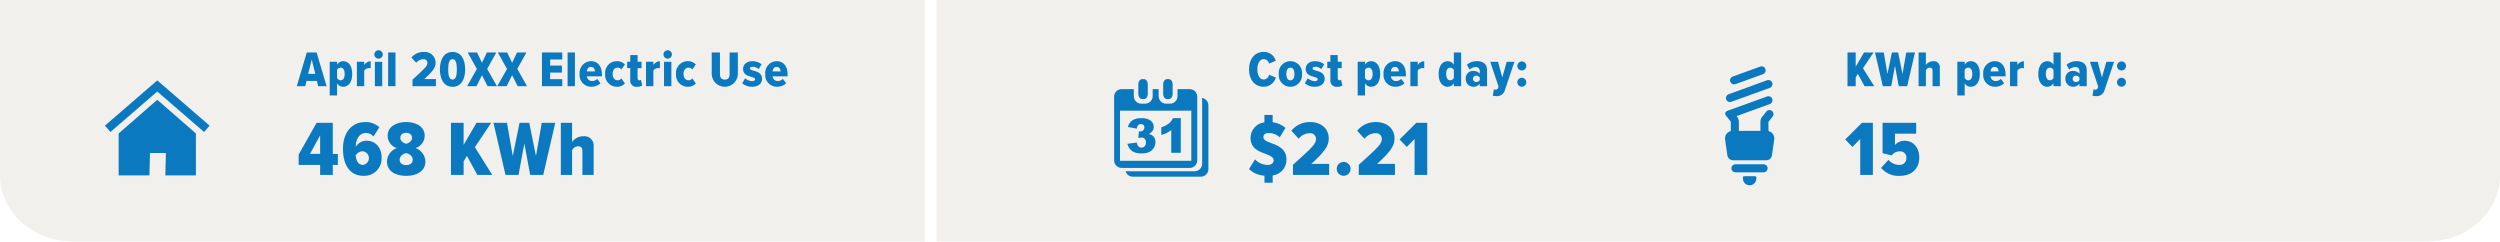
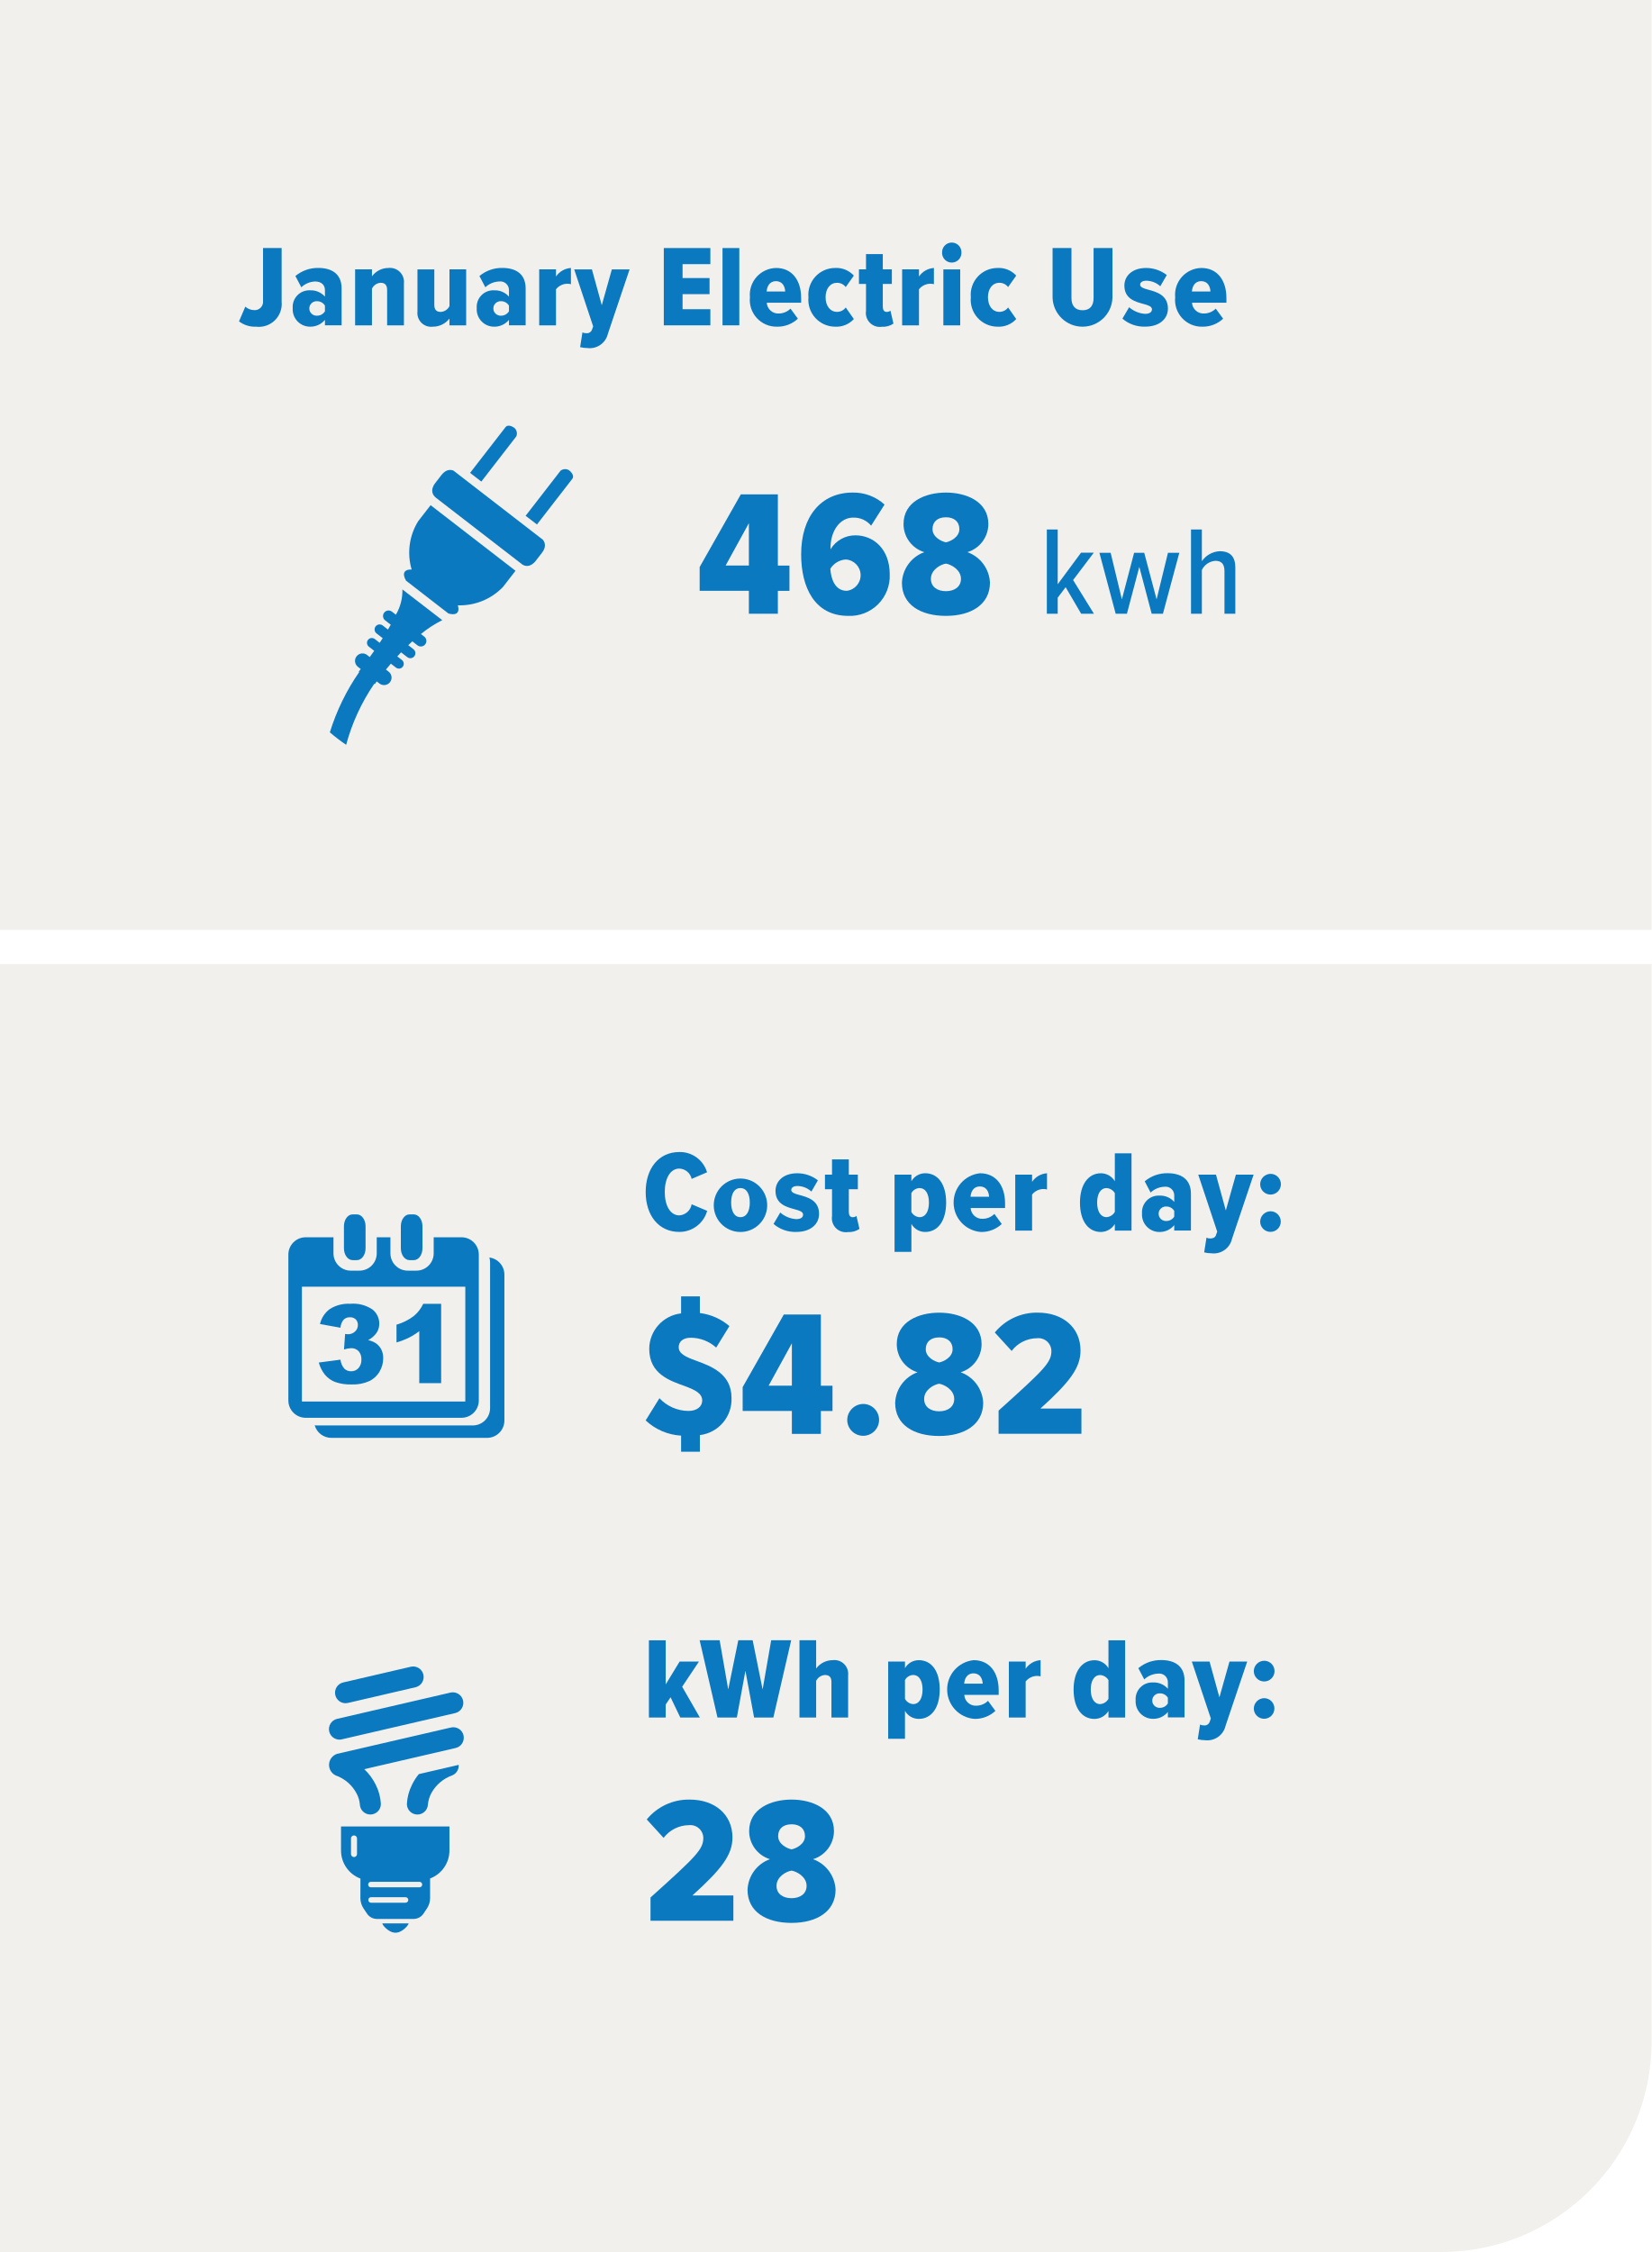
- <svg xmlns="http://www.w3.org/2000/svg" width="543.83" height="52.539" viewBox="0 0 543.83 52.539">
+ <svg xmlns="http://www.w3.org/2000/svg" width="156.869" height="213.887" viewBox="0 0 156.869 213.887">
  <g>
-     <path d="M201.169,0H0V38.169c0,7.936,7.156,14.37,15.984,14.37H201.169Z" fill="#f2f0ec" />
-     <path d="M203.734,52.539H527.847c8.827,0,15.983-6.434,15.983-14.37V0h-340.1Z" fill="#f2f0ec" />
+     <rect width="156.869" height="88.318" fill="#f2f0ec" />
+     <path d="M0,91.562H156.869a0,0,0,0,1,0,0V193.887a20,20,0,0,1-20,20H0a0,0,0,0,1,0,0V91.562A0,0,0,0,1,0,91.562Z" fill="#f2f0ec" />
    <g>
-       <path d="M68.933,17.605H66.678L66.4,18.749H64.565l2.168-7.338h2.145l2.167,7.338H69.208Zm-1.9-1.53h1.562l-.781-3.1Z" fill="#0b79bf" />
-       <path d="M71.727,20.773V13.436h1.595v.627a1.509,1.509,0,0,1,1.309-.759c1.2,0,1.991,1.011,1.991,2.783,0,1.749-.791,2.794-1.991,2.794a1.5,1.5,0,0,1-1.309-.759v2.651Zm2.365-6.061a.915.915,0,0,0-.77.483v1.783a.953.953,0,0,0,.77.495c.583,0,.9-.561.9-1.386S74.675,14.712,74.092,14.712Z" fill="#0b79bf" />
-       <path d="M77.634,13.436h1.595v.681a1.855,1.855,0,0,1,1.419-.813v1.54a1.38,1.38,0,0,0-.341-.044,1.407,1.407,0,0,0-1.078.527v3.422H77.634Z" fill="#0b79bf" />
-       <path d="M81.429,11.84a.919.919,0,1,1,.923.925A.922.922,0,0,1,81.429,11.84Zm.121,1.6h1.595v5.313H81.55Z" fill="#0b79bf" />
-       <path d="M84.432,11.411h1.595v7.338H84.432Z" fill="#0b79bf" />
-       <path d="M89.733,17.318c2.816-2.53,3.245-2.959,3.245-3.663a.8.8,0,0,0-.88-.781,1.979,1.979,0,0,0-1.562.781L89.5,12.522A3.335,3.335,0,0,1,92.143,11.3a2.365,2.365,0,0,1,2.629,2.332c0,1.056-.65,1.926-2.464,3.565h2.519v1.551H89.733Z" fill="#0b79bf" />
-       <path d="M98.445,11.3c1.882,0,2.74,1.628,2.74,3.785s-.858,3.8-2.74,3.8-2.75-1.65-2.75-3.795S96.564,11.3,98.445,11.3Zm0,1.573c-.715,0-.946.8-.946,2.212s.231,2.222.946,2.222.935-.826.935-2.222S99.149,12.874,98.445,12.874Z" fill="#0b79bf" />
-       <path d="M104.847,16.361l-1.2,2.388h-2.035L103.736,15l-2-3.586h2.035l1.078,2.244,1.067-2.244h2.047l-1.991,3.575,2.123,3.763h-2.035Z" fill="#0b79bf" />
-       <path d="M111.4,16.361l-1.2,2.388h-2.036L110.292,15l-2-3.586h2.035l1.078,2.244,1.068-2.244h2.046l-1.991,3.575,2.123,3.763h-2.035Z" fill="#0b79bf" />
-       <path d="M117.893,11.411h4.422V12.94h-2.64v1.321h2.563V15.79h-2.563v1.43h2.64v1.529h-4.422Z" fill="#0b79bf" />
-       <path d="M123.47,11.411h1.595v7.338H123.47Z" fill="#0b79bf" />
-       <path d="M128.563,13.3c1.5,0,2.376,1.154,2.376,2.86v.44h-3.267a1.088,1.088,0,0,0,1.166,1.023,1.58,1.58,0,0,0,1.089-.462l.7.957a2.822,2.822,0,0,1-1.98.759,2.535,2.535,0,0,1-2.574-2.794A2.542,2.542,0,0,1,128.563,13.3Zm-.9,2.232h1.76c-.022-.429-.22-.978-.88-.978C127.9,14.558,127.694,15.107,127.661,15.536Z" fill="#0b79bf" />
-       <path d="M134.162,13.3a2.237,2.237,0,0,1,1.782.725l-.77,1.089a1.026,1.026,0,0,0-.825-.406c-.649,0-1.089.55-1.089,1.375s.44,1.386,1.089,1.386a1.009,1.009,0,0,0,.825-.418l.77,1.1a2.237,2.237,0,0,1-1.782.726,2.55,2.55,0,0,1-2.53-2.794A2.54,2.54,0,0,1,134.162,13.3Z" fill="#0b79bf" />
-       <path d="M137.1,17.374V14.821h-.671V13.436h.671V11.983h1.595v1.453h.858v1.385h-.858v2.157c0,.308.121.495.363.495a.549.549,0,0,0,.363-.121l.286,1.232a1.779,1.779,0,0,1-1.1.3A1.326,1.326,0,0,1,137.1,17.374Z" fill="#0b79bf" />
-       <path d="M140.53,13.436h1.6v.681a1.855,1.855,0,0,1,1.419-.813v1.54a1.38,1.38,0,0,0-.341-.044,1.407,1.407,0,0,0-1.078.527v3.422h-1.6Z" fill="#0b79bf" />
-       <path d="M144.326,11.84a.919.919,0,1,1,.923.925A.922.922,0,0,1,144.326,11.84Zm.12,1.6h1.6v5.313h-1.6Z" fill="#0b79bf" />
-       <path d="M149.583,13.3a2.239,2.239,0,0,1,1.783.725l-.77,1.089a1.027,1.027,0,0,0-.826-.406c-.648,0-1.088.55-1.088,1.375s.44,1.386,1.088,1.386a1.011,1.011,0,0,0,.826-.418l.77,1.1a2.239,2.239,0,0,1-1.783.726,2.55,2.55,0,0,1-2.53-2.794A2.54,2.54,0,0,1,149.583,13.3Z" fill="#0b79bf" />
-       <path d="M154.819,11.411h1.793v4.741c0,.738.352,1.166,1.056,1.166s1.045-.428,1.045-1.166V11.411h1.794v4.731a2.846,2.846,0,0,1-5.688,0Z" fill="#0b79bf" />
-       <path d="M162.09,17.033a2.548,2.548,0,0,0,1.507.627c.44,0,.66-.165.66-.429s-.33-.385-.792-.506c-.759-.209-1.826-.473-1.826-1.749,0-.892.715-1.672,2.068-1.672a3.177,3.177,0,0,1,1.958.671l-.616,1.066a2,2,0,0,0-1.331-.527c-.341,0-.583.142-.583.374s.286.351.748.472c.781.209,1.892.5,1.892,1.8,0,1-.836,1.716-2.145,1.716a3.152,3.152,0,0,1-2.178-.759Z" fill="#0b79bf" />
-       <path d="M168.954,13.3c1.5,0,2.377,1.154,2.377,2.86v.44h-3.268a1.088,1.088,0,0,0,1.166,1.023,1.58,1.58,0,0,0,1.089-.462l.7.957a2.822,2.822,0,0,1-1.98.759,2.535,2.535,0,0,1-2.574-2.794A2.542,2.542,0,0,1,168.954,13.3Zm-.9,2.232h1.76c-.022-.429-.22-.978-.88-.978C168.294,14.558,168.085,15.107,168.052,15.536Z" fill="#0b79bf" />
+       <path d="M61.327,113.215c0-2.246,1.243-3.8,3.2-3.8a2.683,2.683,0,0,1,2.629,1.924l-1.463.628a1.245,1.245,0,0,0-1.166-.979c-.869,0-1.387.934-1.387,2.223s.518,2.221,1.387,2.221a1.268,1.268,0,0,0,1.166-1.055l1.474.626a2.733,2.733,0,0,1-2.64,2C62.57,117.009,61.327,115.447,61.327,113.215Z" fill="#0b79bf" />
+       <path d="M67.806,114.215a2.538,2.538,0,1,1,2.52,2.794A2.532,2.532,0,0,1,67.806,114.215Zm3.41,0c0-.77-.274-1.375-.89-1.375s-.881.6-.881,1.375.275,1.386.881,1.386S71.216,115,71.216,114.215Z" fill="#0b79bf" />
+       <path d="M74.109,115.162a2.554,2.554,0,0,0,1.507.627c.44,0,.66-.165.66-.43s-.33-.385-.792-.506c-.759-.209-1.826-.472-1.826-1.749,0-.891.715-1.672,2.068-1.672a3.184,3.184,0,0,1,1.958.671l-.616,1.067a2,2,0,0,0-1.331-.528c-.341,0-.583.143-.583.374s.286.352.748.473c.781.209,1.893.495,1.893,1.8,0,1-.836,1.715-2.146,1.715a3.156,3.156,0,0,1-2.179-.758Z" fill="#0b79bf" />
+       <path d="M79.026,115.5V112.95h-.671v-1.386h.671v-1.452h1.595v1.452h.858v1.386h-.858v2.156c0,.309.121.5.363.5a.544.544,0,0,0,.363-.121l.286,1.233a1.779,1.779,0,0,1-1.1.3A1.326,1.326,0,0,1,79.026,115.5Z" fill="#0b79bf" />
+       <path d="M84.965,118.9v-7.338h1.6v.627a1.51,1.51,0,0,1,1.309-.759c1.2,0,1.991,1.012,1.991,2.783,0,1.75-.792,2.794-1.991,2.794a1.5,1.5,0,0,1-1.309-.758V118.9Zm2.366-6.062a.916.916,0,0,0-.77.484v1.782a.953.953,0,0,0,.77.5c.583,0,.9-.56.9-1.386S87.914,112.84,87.331,112.84Z" fill="#0b79bf" />
+       <path d="M93.084,111.432c1.5,0,2.377,1.155,2.377,2.861v.439H92.193a1.088,1.088,0,0,0,1.166,1.024,1.579,1.579,0,0,0,1.089-.462l.7.957a2.821,2.821,0,0,1-1.979.758,2.8,2.8,0,0,1-.089-5.577Zm-.9,2.233h1.76c-.021-.429-.22-.979-.88-.979C92.424,112.686,92.215,113.236,92.182,113.665Z" fill="#0b79bf" />
+       <path d="M96.427,111.564h1.6v.682a1.853,1.853,0,0,1,1.419-.814v1.54a1.429,1.429,0,0,0-.341-.044,1.4,1.4,0,0,0-1.078.528v3.422h-1.6Z" fill="#0b79bf" />
+       <path d="M105.887,116.251a1.566,1.566,0,0,1-1.32.758c-1.187,0-1.991-1.011-1.991-2.794,0-1.716.792-2.783,1.991-2.783a1.541,1.541,0,0,1,1.32.759V109.54h1.585v7.338h-1.585Zm0-2.927a.973.973,0,0,0-.781-.484c-.583,0-.9.561-.9,1.375s.318,1.386.9,1.386a.986.986,0,0,0,.781-.5Z" fill="#0b79bf" />
+       <path d="M111.53,116.361a1.78,1.78,0,0,1-1.4.648,1.65,1.65,0,0,1-1.661-1.759,1.576,1.576,0,0,1,1.661-1.695,1.752,1.752,0,0,1,1.4.6v-.615a.819.819,0,0,0-.935-.826,2.027,2.027,0,0,0-1.309.55l-.561-1.067a3.306,3.306,0,0,1,2.178-.77c1.211,0,2.212.517,2.212,1.948v3.5H111.53Zm0-1.354a.869.869,0,0,0-.77-.417.688.688,0,1,0,0,1.375.872.872,0,0,0,.77-.418Z" fill="#0b79bf" />
+       <path d="M114.94,117.626c.275,0,.473-.088.55-.308l.121-.342-1.8-5.412h1.683l.935,3.4.957-3.4h1.683l-2.057,6.106a1.774,1.774,0,0,1-1.947,1.364,2.847,2.847,0,0,1-.693-.088l.221-1.4A.7.7,0,0,0,114.94,117.626Z" fill="#0b79bf" />
+       <path d="M120.681,111.487a.985.985,0,1,1-.99.978A1,1,0,0,1,120.681,111.487Zm0,3.554a.979.979,0,1,1-.99.978A1,1,0,0,1,120.681,115.041Z" fill="#0b79bf" />
    </g>
    <g>
-       <path d="M271.7,15.086c0-2.245,1.243-3.8,3.2-3.8a2.683,2.683,0,0,1,2.629,1.925l-1.463.628a1.245,1.245,0,0,0-1.166-.98c-.869,0-1.386.935-1.386,2.223s.517,2.222,1.386,2.222a1.268,1.268,0,0,0,1.166-1.056l1.474.627a2.734,2.734,0,0,1-2.64,2C272.939,18.881,271.7,17.318,271.7,15.086Z" fill="#0b79bf" />
-       <path d="M278.176,16.087a2.537,2.537,0,1,1,5.05,0,2.538,2.538,0,1,1-5.05,0Zm3.41,0c0-.771-.275-1.375-.891-1.375s-.881.6-.881,1.375.276,1.386.881,1.386S281.586,16.868,281.586,16.087Z" fill="#0b79bf" />
-       <path d="M284.478,17.033a2.551,2.551,0,0,0,1.507.627c.441,0,.66-.165.66-.429s-.33-.385-.792-.506c-.758-.209-1.826-.473-1.826-1.749,0-.892.715-1.672,2.069-1.672a3.18,3.18,0,0,1,1.958.671l-.617,1.066a2,2,0,0,0-1.331-.527c-.34,0-.583.142-.583.374s.287.351.748.472c.782.209,1.893.5,1.893,1.8,0,1-.836,1.716-2.146,1.716a3.152,3.152,0,0,1-2.178-.759Z" fill="#0b79bf" />
-       <path d="M289.4,17.374V14.821h-.67V13.436h.67V11.983h1.6v1.453h.859v1.385h-.859v2.157c0,.308.121.495.363.495a.552.552,0,0,0,.364-.121L292,18.584a1.78,1.78,0,0,1-1.1.3A1.327,1.327,0,0,1,289.4,17.374Z" fill="#0b79bf" />
-       <path d="M295.335,20.773V13.436h1.6v.627a1.506,1.506,0,0,1,1.308-.759c1.2,0,1.991,1.011,1.991,2.783,0,1.749-.792,2.794-1.991,2.794a1.5,1.5,0,0,1-1.308-.759v2.651Zm2.365-6.061a.912.912,0,0,0-.769.483v1.783a.95.95,0,0,0,.769.495c.583,0,.9-.561.9-1.386S298.283,14.712,297.7,14.712Z" fill="#0b79bf" />
-       <path d="M303.453,13.3c1.5,0,2.377,1.154,2.377,2.86v.44h-3.268a1.088,1.088,0,0,0,1.166,1.023,1.579,1.579,0,0,0,1.089-.462l.7.957a2.82,2.82,0,0,1-1.979.759,2.535,2.535,0,0,1-2.575-2.794A2.542,2.542,0,0,1,303.453,13.3Zm-.9,2.232h1.759c-.021-.429-.219-.978-.879-.978C302.793,14.558,302.584,15.107,302.552,15.536Z" fill="#0b79bf" />
-       <path d="M306.8,13.436h1.6v.681a1.851,1.851,0,0,1,1.418-.813v1.54a1.371,1.371,0,0,0-.34-.044,1.4,1.4,0,0,0-1.078.527v3.422h-1.6Z" fill="#0b79bf" />
-       <path d="M316.257,18.122a1.566,1.566,0,0,1-1.321.759c-1.187,0-1.991-1.012-1.991-2.794,0-1.717.792-2.783,1.991-2.783a1.539,1.539,0,0,1,1.321.759V11.411h1.585v7.338h-1.585Zm0-2.927a.972.972,0,0,0-.781-.483c-.583,0-.9.56-.9,1.375s.319,1.386.9,1.386a.986.986,0,0,0,.781-.495Z" fill="#0b79bf" />
-       <path d="M321.9,18.232a1.781,1.781,0,0,1-1.4.649,1.65,1.65,0,0,1-1.661-1.76,1.575,1.575,0,0,1,1.661-1.694,1.752,1.752,0,0,1,1.4.6v-.615a.818.818,0,0,0-.934-.825,2.024,2.024,0,0,0-1.31.55l-.56-1.068a3.3,3.3,0,0,1,2.177-.769c1.211,0,2.212.516,2.212,1.947v3.5H321.9Zm0-1.353a.869.869,0,0,0-.769-.418.688.688,0,1,0,0,1.375.871.871,0,0,0,.769-.418Z" fill="#0b79bf" />
-       <path d="M325.31,19.5c.275,0,.472-.088.549-.308l.121-.341-1.8-5.412h1.682l.936,3.4.957-3.4h1.683l-2.057,6.105a1.772,1.772,0,0,1-1.947,1.364,2.862,2.862,0,0,1-.694-.088l.221-1.4A.709.709,0,0,0,325.31,19.5Z" fill="#0b79bf" />
-       <path d="M331.051,13.358a.985.985,0,1,1-.991.979A1,1,0,0,1,331.051,13.358Zm0,3.554a.979.979,0,1,1-.991.979A1,1,0,0,1,331.051,16.912Z" fill="#0b79bf" />
+       <path d="M63.691,161.2l-.462.692v1.233H61.634v-7.338h1.595v4.191l1.32-2.167h1.837L64.792,160.2l1.683,2.927H64.616Z" fill="#0b79bf" />
+       <path d="M70.8,158.688l-.814,4.434H68.146l-1.694-7.338h1.9l.815,4.676.957-4.676h1.364l.946,4.676.814-4.676h1.9l-1.694,7.338H71.623Z" fill="#0b79bf" />
+       <path d="M78.97,159.744c0-.484-.23-.659-.627-.659a1,1,0,0,0-.825.56v3.477H75.934v-7.338h1.584v2.684a1.965,1.965,0,0,1,1.573-.792,1.306,1.306,0,0,1,1.464,1.441v4.005H78.97Z" fill="#0b79bf" />
+       <path d="M84.36,165.146v-7.338h1.595v.627a1.511,1.511,0,0,1,1.309-.759c1.2,0,1.992,1.012,1.992,2.784,0,1.749-.792,2.794-1.992,2.794a1.5,1.5,0,0,1-1.309-.759v2.651Zm2.365-6.061a.915.915,0,0,0-.77.483v1.782a.953.953,0,0,0,.77.5c.583,0,.9-.56.9-1.385S87.308,159.085,86.725,159.085Z" fill="#0b79bf" />
+       <path d="M92.478,157.676c1.5,0,2.377,1.155,2.377,2.861v.439H91.588A1.087,1.087,0,0,0,92.754,162a1.58,1.58,0,0,0,1.088-.462l.7.957a2.825,2.825,0,0,1-1.981.759,2.8,2.8,0,0,1-.088-5.578Zm-.9,2.233h1.761c-.023-.429-.22-.979-.88-.979C91.818,158.93,91.609,159.48,91.576,159.909Z" fill="#0b79bf" />
+       <path d="M95.822,157.808h1.595v.682a1.853,1.853,0,0,1,1.42-.814v1.54a1.451,1.451,0,0,0-.342-.043,1.407,1.407,0,0,0-1.078.527v3.422H95.822Z" fill="#0b79bf" />
+       <path d="M105.282,162.5a1.568,1.568,0,0,1-1.32.759c-1.189,0-1.992-1.012-1.992-2.794,0-1.717.792-2.784,1.992-2.784a1.541,1.541,0,0,1,1.32.759v-2.651h1.584v7.338h-1.584Zm0-2.927a.972.972,0,0,0-.781-.483c-.583,0-.9.56-.9,1.375s.32,1.385.9,1.385a.986.986,0,0,0,.781-.5Z" fill="#0b79bf" />
+       <path d="M110.925,162.6a1.784,1.784,0,0,1-1.4.649,1.65,1.65,0,0,1-1.661-1.76,1.575,1.575,0,0,1,1.661-1.695,1.753,1.753,0,0,1,1.4.6v-.615a.819.819,0,0,0-.935-.825,2.023,2.023,0,0,0-1.309.549l-.561-1.067a3.307,3.307,0,0,1,2.179-.77c1.209,0,2.21.517,2.21,1.948v3.5h-1.584Zm0-1.353a.868.868,0,0,0-.77-.418.688.688,0,1,0,0,1.375.872.872,0,0,0,.77-.418Z" fill="#0b79bf" />
+       <path d="M114.335,163.87a.51.51,0,0,0,.549-.308l.122-.342-1.805-5.412h1.683l.936,3.4.957-3.4h1.683l-2.057,6.106a1.773,1.773,0,0,1-1.947,1.364,2.855,2.855,0,0,1-.694-.088l.22-1.4A.726.726,0,0,0,114.335,163.87Z" fill="#0b79bf" />
+       <path d="M120.076,157.731a.985.985,0,1,1-.99.979A1,1,0,0,1,120.076,157.731Zm0,3.554a.979.979,0,1,1-.99.978A1,1,0,0,1,120.076,161.285Z" fill="#0b79bf" />
    </g>
    <g>
-       <path d="M404.135,16.064l-.462.771v1.914h-1.782V11.411h1.782v3.1l1.815-3.1h2.069l-2.3,3.433,2.442,3.9h-2.1Z" fill="#0b79bf" />
-       <path d="M412.22,14.315l-.814,4.434h-1.838l-1.694-7.338h1.9l.815,4.676.957-4.676h1.364l.946,4.676.814-4.676h1.9l-1.694,7.338h-1.837Z" fill="#0b79bf" />
-       <path d="M420.393,15.371c0-.483-.231-.659-.627-.659a1,1,0,0,0-.826.56v3.477h-1.584V11.411h1.584V14.1a1.965,1.965,0,0,1,1.574-.792,1.305,1.305,0,0,1,1.463,1.44v4h-1.584Z" fill="#0b79bf" />
-       <path d="M425.782,20.773V13.436h1.6v.627a1.509,1.509,0,0,1,1.309-.759c1.2,0,1.992,1.011,1.992,2.783,0,1.749-.792,2.794-1.992,2.794a1.5,1.5,0,0,1-1.309-.759v2.651Zm2.365-6.061a.915.915,0,0,0-.77.483v1.783a.953.953,0,0,0,.77.495c.583,0,.9-.561.9-1.386S428.73,14.712,428.147,14.712Z" fill="#0b79bf" />
-       <path d="M433.9,13.3c1.5,0,2.377,1.154,2.377,2.86v.44H433.01a1.087,1.087,0,0,0,1.166,1.023,1.584,1.584,0,0,0,1.089-.462l.7.957a2.823,2.823,0,0,1-1.981.759,2.535,2.535,0,0,1-2.574-2.794A2.542,2.542,0,0,1,433.9,13.3Zm-.9,2.232h1.761c-.023-.429-.22-.978-.88-.978C433.24,14.558,433.031,15.107,433,15.536Z" fill="#0b79bf" />
-       <path d="M437.244,13.436h1.595v.681a1.855,1.855,0,0,1,1.42-.813v1.54a1.363,1.363,0,0,0-1.42.483v3.422h-1.595Z" fill="#0b79bf" />
-       <path d="M446.7,18.122a1.566,1.566,0,0,1-1.32.759c-1.189,0-1.991-1.012-1.991-2.794,0-1.717.792-2.783,1.991-2.783a1.539,1.539,0,0,1,1.32.759V11.411h1.584v7.338H446.7Zm0-2.927a.972.972,0,0,0-.781-.483c-.583,0-.9.56-.9,1.375s.32,1.386.9,1.386a.986.986,0,0,0,.781-.495Z" fill="#0b79bf" />
-       <path d="M452.348,18.232a1.788,1.788,0,0,1-1.4.649,1.65,1.65,0,0,1-1.661-1.76,1.575,1.575,0,0,1,1.661-1.694,1.759,1.759,0,0,1,1.4.6v-.615a.82.82,0,0,0-.936-.825,2.022,2.022,0,0,0-1.309.55l-.561-1.068a3.307,3.307,0,0,1,2.179-.769c1.21,0,2.211.516,2.211,1.947v3.5h-1.584Zm0-1.353a.873.873,0,0,0-.771-.418.688.688,0,1,0,0,1.375.875.875,0,0,0,.771-.418Z" fill="#0b79bf" />
-       <path d="M455.757,19.5a.512.512,0,0,0,.55-.308l.121-.341-1.805-5.412h1.684l.935,3.4.957-3.4h1.683l-2.057,6.105a1.772,1.772,0,0,1-1.947,1.364,2.841,2.841,0,0,1-.693-.088l.219-1.4A.715.715,0,0,0,455.757,19.5Z" fill="#0b79bf" />
-       <path d="M461.5,13.358a.985.985,0,1,1-.99.979A1,1,0,0,1,461.5,13.358Zm0,3.554a.979.979,0,1,1-.99.979A1,1,0,0,1,461.5,16.912Z" fill="#0b79bf" />
+       <path d="M66.475,136.3v1.582H64.69v-1.531a5.353,5.353,0,0,1-3.365-1.444l1.308-2.109a3.81,3.81,0,0,0,2.754,1.208c.816,0,1.309-.425,1.309-.987,0-.679-.663-1-1.614-1.359-1.462-.528-3.417-1.156-3.417-3.553a3.408,3.408,0,0,1,3.025-3.365v-1.615h1.785v1.581a5.3,5.3,0,0,1,2.805,1.24l-1.258,2.04a3.631,3.631,0,0,0-2.4-.935c-.783,0-1.157.391-1.157.9,0,.612.646.918,1.632,1.275,1.445.527,3.383,1.24,3.383,3.535A3.421,3.421,0,0,1,66.475,136.3Z" fill="#0b79bf" />
+       <path d="M75.213,134.006H70.538v-2.261l3.91-6.9h3.518v6.766h1.105v2.4H77.966v2.175H75.213Zm-2.21-2.4h2.21V127.58Z" fill="#0b79bf" />
+       <path d="M82,133.342a1.513,1.513,0,1,1-1.53,1.513A1.54,1.54,0,0,1,82,133.342Z" fill="#0b79bf" />
+       <path d="M87.147,130.334a2.8,2.8,0,0,1-1.972-2.669c0-2.124,2.057-2.992,4.029-2.992,1.955,0,4.028.868,4.028,2.992a2.811,2.811,0,0,1-1.988,2.669,3.242,3.242,0,0,1,2.141,2.889c0,2.091-1.8,3.162-4.181,3.162-2.4,0-4.182-1.053-4.182-3.144A3.229,3.229,0,0,1,87.147,130.334Zm2.057,1.088c-.477.068-1.428.561-1.428,1.445,0,.765.611,1.173,1.428,1.173.8,0,1.428-.408,1.428-1.173C90.632,131.983,89.663,131.49,89.2,131.422Zm0-4.4c-.8,0-1.276.425-1.276,1.122,0,.765.851,1.173,1.276,1.258.425-.085,1.274-.493,1.274-1.258C90.478,127.444,89.986,127.019,89.2,127.019Z" fill="#0b79bf" />
+       <path d="M94.847,133.971c4.352-3.909,5.015-4.572,5.015-5.66A1.233,1.233,0,0,0,98.5,127.1a3.059,3.059,0,0,0-2.414,1.207l-1.6-1.751a5.151,5.151,0,0,1,4.079-1.887c2.4,0,4.063,1.428,4.063,3.6,0,1.632-1,2.975-3.807,5.508h3.892v2.4H94.847Z" fill="#0b79bf" />
    </g>
    <g>
-       <path d="M69.64,35.877H64.965V33.616l3.91-6.9h3.518v6.766H73.5v2.4H72.393v2.176H69.64Zm-2.21-2.4h2.21v-4.03Z" fill="#0b79bf" />
-       <path d="M79.5,26.545a4.364,4.364,0,0,1,3.026,1.139l-1.275,2a2.129,2.129,0,0,0-1.717-.764c-1.224,0-2.141,1.24-2.141,2.889v.12a2.747,2.747,0,0,1,2.362-1.327c1.717,0,3.263,1.292,3.263,3.707a3.784,3.784,0,0,1-3.943,3.943c-3.144,0-4.471-2.635-4.471-5.848C74.6,28.84,76.475,26.545,79.5,26.545ZM78.837,32.9a1.86,1.86,0,0,0-1.462.884c.068.969.442,2.091,1.564,2.091a1.494,1.494,0,0,0-.1-2.975Z" fill="#0b79bf" />
-       <path d="M86.3,32.205a2.793,2.793,0,0,1-1.971-2.669c0-2.124,2.056-2.991,4.028-2.991,1.955,0,4.029.867,4.029,2.991A2.808,2.808,0,0,1,90.4,32.205a3.243,3.243,0,0,1,2.142,2.89c0,2.091-1.8,3.162-4.182,3.162-2.4,0-4.182-1.054-4.182-3.145A3.23,3.23,0,0,1,86.3,32.205Zm2.057,1.088c-.476.068-1.428.562-1.428,1.445,0,.765.612,1.173,1.428,1.173.8,0,1.428-.408,1.428-1.173C89.785,33.855,88.816,33.361,88.357,33.293Zm0-4.4c-.8,0-1.275.424-1.275,1.122,0,.764.85,1.173,1.275,1.258.425-.085,1.275-.494,1.275-1.258C89.632,29.315,89.139,28.891,88.357,28.891Z" fill="#0b79bf" />
-       <path d="M101.565,33.905l-.713,1.19v2.958H98.1V26.715h2.754v4.794l2.8-4.794h3.2l-3.553,5.3,3.774,6.034h-3.247Z" fill="#0b79bf" />
-       <path d="M114.06,31.2,112.8,38.053h-2.839l-2.618-11.338h2.941l1.258,7.224,1.478-7.224h2.108l1.462,7.224,1.258-7.224h2.941l-2.618,11.338h-2.839Z" fill="#0b79bf" />
-       <path d="M126.691,32.834c0-.748-.357-1.02-.968-1.02a1.534,1.534,0,0,0-1.275.868v5.371H122V26.715h2.448v4.147a3.033,3.033,0,0,1,2.43-1.223,2.017,2.017,0,0,1,2.261,2.226v6.188h-2.448Z" fill="#0b79bf" />
+       <path d="M61.787,180.215c4.351-3.909,5.014-4.572,5.014-5.66a1.232,1.232,0,0,0-1.359-1.207,3.058,3.058,0,0,0-2.414,1.207l-1.6-1.751a5.151,5.151,0,0,1,4.079-1.886c2.4,0,4.063,1.427,4.063,3.6,0,1.632-1,2.975-3.808,5.508h3.893v2.4h-7.87Z" fill="#0b79bf" />
+       <path d="M73.126,176.578a2.794,2.794,0,0,1-1.972-2.669c0-2.124,2.057-2.991,4.028-2.991,1.955,0,4.029.867,4.029,2.991a2.809,2.809,0,0,1-1.989,2.669,3.241,3.241,0,0,1,2.142,2.889c0,2.091-1.8,3.163-4.182,3.163-2.4,0-4.181-1.054-4.181-3.145A3.227,3.227,0,0,1,73.126,176.578Zm2.056,1.088c-.475.068-1.427.561-1.427,1.445,0,.765.612,1.173,1.427,1.173.8,0,1.428-.408,1.428-1.173C76.61,178.227,75.641,177.734,75.182,177.666Zm0-4.4c-.8,0-1.274.425-1.274,1.122,0,.765.849,1.173,1.274,1.258.425-.085,1.276-.493,1.276-1.258C76.458,173.688,75.965,173.263,75.182,173.263Z" fill="#0b79bf" />
    </g>
    <g>
-       <path d="M276.845,38.172v1.581H275.06v-1.53a5.357,5.357,0,0,1-3.366-1.445L273,34.67a3.807,3.807,0,0,0,2.754,1.207c.815,0,1.308-.425,1.308-.986,0-.68-.663-1-1.614-1.36-1.462-.527-3.417-1.156-3.417-3.552a3.408,3.408,0,0,1,3.026-3.366V25h1.785v1.581a5.3,5.3,0,0,1,2.8,1.24l-1.257,2.04a3.637,3.637,0,0,0-2.4-.934c-.782,0-1.156.39-1.156.9,0,.613.645.918,1.632,1.276,1.444.526,3.382,1.24,3.382,3.535A3.421,3.421,0,0,1,276.845,38.172Z" fill="#0b79bf" />
-       <path d="M281.265,35.843c4.351-3.909,5.014-4.572,5.014-5.66a1.233,1.233,0,0,0-1.36-1.207,3.053,3.053,0,0,0-2.413,1.207l-1.6-1.751a5.151,5.151,0,0,1,4.08-1.887c2.4,0,4.063,1.428,4.063,3.6,0,1.632-1,2.975-3.808,5.508h3.893v2.4h-7.87Z" fill="#0b79bf" />
-       <path d="M292.3,35.214a1.513,1.513,0,1,1-1.53,1.513A1.539,1.539,0,0,1,292.3,35.214Z" fill="#0b79bf" />
-       <path d="M295.578,35.843c4.352-3.909,5.015-4.572,5.015-5.66a1.233,1.233,0,0,0-1.36-1.207,3.058,3.058,0,0,0-2.414,1.207l-1.6-1.751a5.146,5.146,0,0,1,4.079-1.887c2.4,0,4.063,1.428,4.063,3.6,0,1.632-1,2.975-3.807,5.508h3.892v2.4h-7.871Z" fill="#0b79bf" />
-       <path d="M307.716,30.233l-1.7,1.735-1.565-1.632,3.638-3.621h2.38V38.053h-2.754Z" fill="#0b79bf" />
-     </g>
-     <g>
-       <path d="M404.657,30.233l-1.7,1.735-1.564-1.632,3.638-3.621h2.38V38.053h-2.754Z" fill="#0b79bf" />
-       <path d="M410.794,34.772a3.148,3.148,0,0,0,2.362,1.105A1.436,1.436,0,0,0,414.7,34.4a1.333,1.333,0,0,0-1.444-1.479,2.159,2.159,0,0,0-1.769.884l-1.972-.476V26.715h7.31v2.362h-4.606v2.432a2.853,2.853,0,0,1,2.107-.9c1.751,0,3.179,1.361,3.179,3.689,0,2.363-1.632,3.961-4.267,3.961a4.944,4.944,0,0,1-4.045-1.735Z" fill="#0b79bf" />
-     </g>
-     <g>
-       <polygon points="42.611 29.03 34.21 21.707 25.809 29.03 25.809 38.16 32.507 38.16 32.621 33.279 36.083 33.279 35.97 38.16 42.611 38.16 42.611 29.03" fill="#0b79bf" />
-       <polygon points="45.594 27.33 34.21 17.486 22.826 27.33 24.024 28.715 34.21 19.906 44.397 28.715 45.594 27.33 45.594 27.33" fill="#0b79bf" />
-     </g>
-     <g>
-       <path d="M261.442,21.305a1.662,1.662,0,0,1,.063.449V35.611a1.645,1.645,0,0,1-1.644,1.644H245.067a1.6,1.6,0,0,1-.22-.014,1.643,1.643,0,0,0,1.581,1.194h14.794a1.645,1.645,0,0,0,1.644-1.644V22.933A1.644,1.644,0,0,0,261.442,21.305Z" fill="#0b79bf" />
+       <path d="M46.484,119.433a1.662,1.662,0,0,1,.064.449v13.857a1.645,1.645,0,0,1-1.645,1.644H30.109a1.6,1.6,0,0,1-.22-.014,1.643,1.643,0,0,0,1.581,1.194H46.264a1.645,1.645,0,0,0,1.644-1.644V121.061A1.644,1.644,0,0,0,46.484,119.433Z" fill="#0b79bf" />
      <g>
-         <path d="M253.851,21.556h.411c.454,0,.822-.505.822-1.126V18.338c0-.622-.368-1.127-.822-1.127h-.411c-.453,0-.821.505-.821,1.127V20.43C253.03,21.051,253.4,21.556,253.851,21.556Z" fill="#0b79bf" />
-         <path d="M248.446,21.556h.411c.454,0,.821-.505.821-1.126V18.338c0-.622-.367-1.127-.821-1.127h-.411c-.454,0-.822.505-.822,1.127V20.43C247.624,21.051,247.993,21.556,248.446,21.556Z" fill="#0b79bf" />
-         <path d="M258.79,19.384h-2.64V20.91a1.645,1.645,0,0,1-1.644,1.644h-.822a1.645,1.645,0,0,1-1.644-1.644V19.384h-1.295V20.91a1.644,1.644,0,0,1-1.645,1.644h-.822a1.643,1.643,0,0,1-1.643-1.644V19.384H244a1.644,1.644,0,0,0-1.644,1.643V34.885A1.644,1.644,0,0,0,244,36.529h14.8a1.645,1.645,0,0,0,1.644-1.644V21.027A1.644,1.644,0,0,0,258.79,19.384Zm.362,15.6H243.633V24.079h15.519V34.986Z" fill="#0b79bf" />
-         <path d="M248.318,32.109a.911.911,0,0,1-.649-.239,1.6,1.6,0,0,1-.377-.862l-2.055.273a3.166,3.166,0,0,0,.578,1.149,2.378,2.378,0,0,0,.96.7,4.346,4.346,0,0,0,1.595.238,3.718,3.718,0,0,0,1.672-.322,2.256,2.256,0,0,0,.974-.914,2.461,2.461,0,0,0,.339-1.24,1.814,1.814,0,0,0-.2-.887,1.616,1.616,0,0,0-.574-.6,2.339,2.339,0,0,0-.656-.247,2.226,2.226,0,0,0,.792-.683,1.512,1.512,0,0,0,.264-.869,1.7,1.7,0,0,0-.647-1.36,3.265,3.265,0,0,0-2.1-.541,3.306,3.306,0,0,0-1.952.5,2.445,2.445,0,0,0-.932,1.425l1.944.349a1.345,1.345,0,0,1,.308-.771.819.819,0,0,1,.592-.22.747.747,0,0,1,.556.2.731.731,0,0,1,.2.54.817.817,0,0,1-.27.612.946.946,0,0,1-.675.258,1.835,1.835,0,0,1-.268-.026l-.106,1.471a2.564,2.564,0,0,1,.667-.122.937.937,0,0,1,.72.283,1.123,1.123,0,0,1,.265.8,1.156,1.156,0,0,1-.275.808A.892.892,0,0,1,248.318,32.109Z" fill="#0b79bf" />
-         <path d="M254.78,28.3v4.937h2.081V25.7h-1.7a3.327,3.327,0,0,1-.909,1.173,5.011,5.011,0,0,1-1.631.813v1.688a7.671,7.671,0,0,0,1.185-.454A6.485,6.485,0,0,0,254.78,28.3Z" fill="#0b79bf" />
+         <path d="M38.894,119.683h.411c.454,0,.821-.5.821-1.125v-2.092c0-.622-.367-1.127-.821-1.127h-.411c-.454,0-.822.5-.822,1.127v2.092C38.072,119.179,38.44,119.683,38.894,119.683Z" fill="#0b79bf" />
+         <path d="M33.488,119.683H33.9c.454,0,.822-.5.822-1.125v-2.092c0-.622-.368-1.127-.822-1.127h-.411c-.454,0-.822.5-.822,1.127v2.092C32.667,119.179,33.035,119.683,33.488,119.683Z" fill="#0b79bf" />
+         <path d="M43.832,117.512h-2.64v1.526a1.644,1.644,0,0,1-1.644,1.644h-.822a1.644,1.644,0,0,1-1.643-1.644v-1.526h-1.3v1.526a1.644,1.644,0,0,1-1.645,1.644h-.821a1.644,1.644,0,0,1-1.644-1.644v-1.526h-2.64a1.644,1.644,0,0,0-1.644,1.643v13.857a1.645,1.645,0,0,0,1.644,1.645h14.8a1.645,1.645,0,0,0,1.644-1.645V119.155A1.644,1.644,0,0,0,43.832,117.512Zm.362,15.6H28.675V122.207H44.194v10.906Z" fill="#0b79bf" />
+         <path d="M33.36,130.237a.911.911,0,0,1-.649-.239,1.6,1.6,0,0,1-.376-.862l-2.056.273a3.166,3.166,0,0,0,.578,1.149,2.385,2.385,0,0,0,.96.695,4.349,4.349,0,0,0,1.595.237,3.716,3.716,0,0,0,1.672-.321,2.25,2.25,0,0,0,.974-.914,2.453,2.453,0,0,0,.339-1.24,1.8,1.8,0,0,0-.2-.887,1.608,1.608,0,0,0-.574-.6,2.285,2.285,0,0,0-.656-.247,2.239,2.239,0,0,0,.793-.683,1.519,1.519,0,0,0,.263-.869,1.7,1.7,0,0,0-.647-1.36,3.263,3.263,0,0,0-2.1-.541,3.306,3.306,0,0,0-1.952.5,2.445,2.445,0,0,0-.932,1.425l1.945.349a1.338,1.338,0,0,1,.308-.771.813.813,0,0,1,.591-.22.751.751,0,0,1,.556.2.735.735,0,0,1,.2.541.813.813,0,0,1-.27.611.943.943,0,0,1-.675.259,1.962,1.962,0,0,1-.267-.026l-.107,1.47a2.6,2.6,0,0,1,.667-.121.936.936,0,0,1,.72.283,1.118,1.118,0,0,1,.266.8,1.162,1.162,0,0,1-.275.809A.9.9,0,0,1,33.36,130.237Z" fill="#0b79bf" />
+         <path d="M39.822,126.428v4.937H41.9V123.83H40.2A3.327,3.327,0,0,1,39.291,125a4.991,4.991,0,0,1-1.631.813V127.5a7.631,7.631,0,0,0,1.185-.454A6.435,6.435,0,0,0,39.822,126.428Z" fill="#0b79bf" />
      </g>
    </g>
+     <path d="M43.567,167.62a1,1,0,0,1-.617,1,3.649,3.649,0,0,0-1.966,1.657,2.865,2.865,0,0,0-.339,1.09,1,1,0,0,1-1,.971h-.019a1,1,0,0,1-.98-1.017,4.618,4.618,0,0,1,.483-1.806,5.042,5.042,0,0,1,.652-1.017Zm.462-2.8a1,1,0,0,0-1.2-.747l-10.81,2.5a1.106,1.106,0,0,0-.147,2.045,3.6,3.6,0,0,1,2.021,1.767,2.68,2.68,0,0,1,.284.974,1,1,0,0,0,1,.977h.018a1,1,0,0,0,.981-1.016,4.629,4.629,0,0,0-.484-1.806A5.184,5.184,0,0,0,34.6,168.03l8.678-2.011a1,1,0,0,0,.747-1.2m-12.756-.369a1,1,0,0,0,.971.773.983.983,0,0,0,.227-.026l10.811-2.505a1,1,0,0,0-.452-1.946l-10.81,2.506a1,1,0,0,0-.747,1.2m.578-3.459a1,1,0,0,0,.972.773,1.038,1.038,0,0,0,.226-.026l6.456-1.5a1,1,0,0,0-.451-1.947l-6.455,1.5a1,1,0,0,0-.748,1.2M42.689,173.47v2.279a2.847,2.847,0,0,1-1.839,2.663v1.906a1.783,1.783,0,0,1-.273.9l-.371.557a1.134,1.134,0,0,1-.891.477H35.766a1.13,1.13,0,0,1-.891-.477l-.371-.554a1.824,1.824,0,0,1-.274-.9l.005-1.9a2.849,2.849,0,0,1-1.845-2.666V173.47Zm-8.78,1.121a.286.286,0,0,0-.571,0v1.517a.286.286,0,0,0,.571,0Zm4.87,5.86a.263.263,0,0,0-.263-.263H35.229a.263.263,0,0,0,0,.525h3.287a.263.263,0,0,0,.263-.262m1.322-1.462a.262.262,0,0,0-.263-.262H35.229a.262.262,0,0,0,0,.524h4.609a.262.262,0,0,0,.263-.262m-3.765,3.687c-.13,0,.5.886,1.225.886s1.357-.886,1.227-.886Z" fill="#0b79bf" />
    <g>
-       <path d="M385.568,29.025a1.616,1.616,0,0,0-.865-.515l-.018-1.983.9-1.143A.88.88,0,1,0,384.2,24.3l-.9,1.143a1.669,1.669,0,0,0-.354,1.024v2h-4.685v-2a1.668,1.668,0,0,0-.353-1.024l-.148-.188,7.252-2.628a.88.88,0,0,0-.6-1.654s-6.45,2.32-8.544,3.091c-.624.23-.724.668-.4,1.107.26.355,1.037,1.3,1.037,1.3v2.045a1.613,1.613,0,0,0-1.241,1.8l.493,3.478A1.254,1.254,0,0,0,377,34.865h7.217a1.254,1.254,0,0,0,1.241-1.078l.493-3.477A1.619,1.619,0,0,0,385.568,29.025Z" fill="#0b79bf" />
-       <path d="M381.8,38.329h-2.4a.259.259,0,0,0-.259.259v.3a1.459,1.459,0,0,0,2.917,0v-.3A.258.258,0,0,0,381.8,38.329Z" fill="#0b79bf" />
-       <path d="M383.666,35.727h-6.122a.88.88,0,1,0,0,1.759h6.122a.88.88,0,0,0,0-1.759Z" fill="#0b79bf" />
-       <path d="M376.321,22.2a.867.867,0,0,0,.3-.054l8.393-3.042a.88.88,0,0,0-.6-1.654L376.02,20.5a.88.88,0,0,0,.3,1.707Z" fill="#0b79bf" />
-       <path d="M377.215,18.36a.881.881,0,0,0,.3-.054l5.973-2.165a.88.88,0,1,0-.6-1.654l-5.974,2.166a.88.88,0,0,0,.3,1.707Z" fill="#0b79bf" />
+       <g>
+         <path d="M23.3,29.125a1.291,1.291,0,0,0,.836.33.789.789,0,0,0,.847-.859V23.558H26.75v5.094a2.179,2.179,0,0,1-2.443,2.376,2.478,2.478,0,0,1-1.606-.506Z" fill="#0b79bf" />
+         <path d="M30.863,30.38a1.787,1.787,0,0,1-1.4.648,1.65,1.65,0,0,1-1.661-1.76,1.576,1.576,0,0,1,1.661-1.694,1.758,1.758,0,0,1,1.4.6v-.615c0-.495-.341-.825-.936-.825a2.019,2.019,0,0,0-1.308.55l-.562-1.068a3.315,3.315,0,0,1,2.179-.769c1.21,0,2.211.516,2.211,1.947v3.5H30.863Zm0-1.354a.871.871,0,0,0-.771-.418.688.688,0,1,0,0,1.375.871.871,0,0,0,.771-.418Z" fill="#0b79bf" />
+         <path d="M36.77,27.541c0-.485-.231-.682-.616-.682a.977.977,0,0,0-.825.561V30.9h-1.6V25.583h1.6v.66a1.937,1.937,0,0,1,1.562-.792,1.329,1.329,0,0,1,1.474,1.463V30.9H36.77Z" fill="#0b79bf" />
+         <path d="M42.688,30.258a1.981,1.981,0,0,1-1.573.77,1.306,1.306,0,0,1-1.464-1.441v-4h1.6v3.366c0,.484.219.671.616.671a.984.984,0,0,0,.825-.55V25.583h1.584V30.9H42.688Z" fill="#0b79bf" />
+         <path d="M48.341,30.38a1.783,1.783,0,0,1-1.4.648,1.65,1.65,0,0,1-1.661-1.76,1.575,1.575,0,0,1,1.661-1.694,1.752,1.752,0,0,1,1.4.6v-.615a.818.818,0,0,0-.934-.825,2.024,2.024,0,0,0-1.31.55l-.56-1.068a3.308,3.308,0,0,1,2.178-.769c1.21,0,2.211.516,2.211,1.947v3.5H48.341Zm0-1.354a.868.868,0,0,0-.769-.418.688.688,0,1,0,0,1.375.868.868,0,0,0,.769-.418Z" fill="#0b79bf" />
+         <path d="M51.213,25.583h1.595v.681a1.855,1.855,0,0,1,1.419-.813v1.54a1.38,1.38,0,0,0-.341-.044,1.407,1.407,0,0,0-1.078.527V30.9H51.213Z" fill="#0b79bf" />
+         <path d="M55.668,31.644a.511.511,0,0,0,.549-.307L56.339,31l-1.8-5.412h1.683l.935,3.4.957-3.4h1.684l-2.058,6.105a1.772,1.772,0,0,1-1.947,1.364,2.9,2.9,0,0,1-.693-.087l.22-1.4A.715.715,0,0,0,55.668,31.644Z" fill="#0b79bf" />
+         <path d="M63.048,23.558H67.47v1.53H64.83v1.32h2.563v1.529H64.83v1.43h2.64V30.9H63.048Z" fill="#0b79bf" />
+         <path d="M68.625,23.558H70.22V30.9H68.625Z" fill="#0b79bf" />
+         <path d="M73.718,25.451c1.5,0,2.376,1.154,2.376,2.86v.44H72.827a1.089,1.089,0,0,0,1.167,1.023,1.582,1.582,0,0,0,1.089-.462l.7.957a2.825,2.825,0,0,1-1.981.759,2.535,2.535,0,0,1-2.574-2.794A2.542,2.542,0,0,1,73.718,25.451Zm-.9,2.232h1.761c-.023-.428-.221-.978-.881-.978C73.058,26.705,72.849,27.255,72.816,27.683Z" fill="#0b79bf" />
+         <path d="M79.317,25.451a2.238,2.238,0,0,1,1.782.725l-.77,1.089a1.026,1.026,0,0,0-.825-.406c-.649,0-1.089.55-1.089,1.375s.44,1.386,1.089,1.386a1.009,1.009,0,0,0,.825-.418l.77,1.1a2.239,2.239,0,0,1-1.782.726,2.55,2.55,0,0,1-2.53-2.794A2.54,2.54,0,0,1,79.317,25.451Z" fill="#0b79bf" />
+         <path d="M82.254,29.521V26.968h-.671V25.583h.671V24.131h1.595v1.452h.859v1.385h-.859v2.157c0,.308.121.5.364.5a.548.548,0,0,0,.362-.121l.286,1.232a1.777,1.777,0,0,1-1.1.3A1.326,1.326,0,0,1,82.254,29.521Z" fill="#0b79bf" />
+         <path d="M85.685,25.583h1.6v.681a1.856,1.856,0,0,1,1.419-.813v1.54a1.38,1.38,0,0,0-.341-.044,1.407,1.407,0,0,0-1.078.527V30.9h-1.6Z" fill="#0b79bf" />
+         <path d="M89.48,23.987a.919.919,0,1,1,1.837,0,.919.919,0,1,1-1.837,0Zm.121,1.6h1.6V30.9H89.6Z" fill="#0b79bf" />
+         <path d="M94.739,25.451a2.238,2.238,0,0,1,1.782.725l-.77,1.089a1.026,1.026,0,0,0-.826-.406c-.648,0-1.088.55-1.088,1.375s.44,1.386,1.088,1.386a1.009,1.009,0,0,0,.826-.418l.77,1.1a2.239,2.239,0,0,1-1.782.726,2.55,2.55,0,0,1-2.53-2.794A2.54,2.54,0,0,1,94.739,25.451Z" fill="#0b79bf" />
+         <path d="M99.974,23.558h1.793V28.3c0,.738.353,1.166,1.057,1.166s1.045-.428,1.045-1.166V23.558h1.793v4.731a2.846,2.846,0,0,1-5.688,0Z" fill="#0b79bf" />
+         <path d="M107.245,29.18a2.548,2.548,0,0,0,1.508.627c.439,0,.66-.165.66-.429s-.33-.385-.792-.506c-.76-.209-1.827-.473-1.827-1.749,0-.892.715-1.672,2.068-1.672a3.183,3.183,0,0,1,1.959.671l-.616,1.066a2,2,0,0,0-1.331-.527c-.342,0-.583.142-.583.374s.285.351.748.472c.78.209,1.891.5,1.891,1.8,0,1-.836,1.716-2.144,1.716a3.153,3.153,0,0,1-2.179-.759Z" fill="#0b79bf" />
+         <path d="M114.109,25.451c1.5,0,2.377,1.154,2.377,2.86v.44h-3.268a1.088,1.088,0,0,0,1.166,1.023,1.579,1.579,0,0,0,1.089-.462l.7.957a2.82,2.82,0,0,1-1.979.759,2.535,2.535,0,0,1-2.575-2.794A2.542,2.542,0,0,1,114.109,25.451Zm-.9,2.232h1.759c-.021-.428-.219-.978-.879-.978C113.449,26.705,113.24,27.255,113.208,27.683Z" fill="#0b79bf" />
+       </g>
+       <g>
+         <path d="M71.129,56.114H66.454V53.853l3.91-6.9h3.518v6.765h1.1v2.4h-1.1V58.29H71.129Zm-2.21-2.4h2.21V49.688Z" fill="#0b79bf" />
+         <path d="M80.989,46.782a4.361,4.361,0,0,1,3.025,1.139L82.74,49.926a2.129,2.129,0,0,0-1.717-.764c-1.224,0-2.141,1.24-2.141,2.889v.12a2.747,2.747,0,0,1,2.362-1.327c1.717,0,3.263,1.292,3.263,3.706a3.784,3.784,0,0,1-3.943,3.944c-3.144,0-4.471-2.635-4.471-5.848C76.093,49.077,77.964,46.782,80.989,46.782Zm-.663,6.357a1.86,1.86,0,0,0-1.462.884c.068.969.442,2.091,1.564,2.091a1.494,1.494,0,0,0-.1-2.975Z" fill="#0b79bf" />
+         <path d="M87.789,52.442a2.794,2.794,0,0,1-1.972-2.669c0-2.124,2.057-2.991,4.028-2.991,1.955,0,4.03.867,4.03,2.991a2.809,2.809,0,0,1-1.99,2.669,3.241,3.241,0,0,1,2.142,2.89c0,2.091-1.8,3.162-4.182,3.162-2.4,0-4.181-1.054-4.181-3.145A3.23,3.23,0,0,1,87.789,52.442Zm2.056,1.088c-.475.068-1.427.561-1.427,1.445,0,.765.612,1.173,1.427,1.173.8,0,1.428-.408,1.428-1.173C91.273,54.091,90.3,53.6,89.845,53.53Zm0-4.4c-.8,0-1.274.424-1.274,1.122,0,.764.85,1.173,1.274,1.257.426-.084,1.276-.493,1.276-1.257C91.121,49.552,90.628,49.128,89.845,49.128Z" fill="#0b79bf" />
+         <path d="M101.216,55.771l-.755.995V58.29H99.429v-8h1.032v5.2l2.218-3h1.211l-1.966,2.6L103.9,58.29h-1.212Z" fill="#0b79bf" />
+         <path d="M108.212,53.84l-1.176,4.45h-1.068L104.422,52.5h1.067l1.067,4.426,1.163-4.426h.96l1.175,4.426,1.08-4.426h1.079l-1.558,5.793h-1.068Z" fill="#0b79bf" />
+         <path d="M116.3,54.236c0-.72-.335-.972-.875-.972a1.571,1.571,0,0,0-1.272.864V58.29h-1.031v-8h1.031V53.3a2.178,2.178,0,0,1,1.691-.947c1.008,0,1.488.516,1.488,1.559V58.29H116.3Z" fill="#0b79bf" />
+       </g>
+       <g>
+         <path d="M49.039,41.447a.711.711,0,0,0-.154-.783c-.355-.275-.707-.311-.867-.1l-3.37,4.349,1.069.825Z" fill="#0b79bf" />
+         <path d="M39.719,49.5a5.672,5.672,0,0,0-.62,4.593s-1.19-.116-.534,1.056l2.015,1.561,2.014,1.561c1.3.343.89-.781.89-.781a5.675,5.675,0,0,0,4.292-1.747l1.187-1.532L40.9,47.98Z" fill="#0b79bf" />
+         <path d="M51.518,51.22l-.047-.036-.01,0L43.074,44.7c-.192-.085-.667-.2-1.145.416L41.4,45.8s-.8.85.03,1.493h0l8.213,6.345c.751.419,1.3-.448,1.3-.448l.529-.682C52.087,51.708,51.518,51.22,51.518,51.22Z" fill="#0b79bf" />
+         <path d="M54.04,44.658a.709.709,0,0,0-.8.048l-3.317,4.282L51,49.813l3.362-4.34C54.519,45.265,54.4,44.934,54.04,44.658Z" fill="#0b79bf" />
+         <path d="M38.221,55.983a4.509,4.509,0,0,1-.62,2.4l-.38-.294a.525.525,0,0,0-.643.83l.535.414q-.123.222-.263.46l-.517-.4a.478.478,0,0,0-.585.755l.6.463c-.091.143-.186.29-.287.441l-.463-.359a.459.459,0,0,0-.563.726l.507.393q-.2.288-.424.595l-.251-.2a.712.712,0,0,0-.872,1.126l.269.209-.148.194-.046.058.046.036h0a20.964,20.964,0,0,0-2.788,5.725,17.166,17.166,0,0,0,1.549,1.186,18.985,18.985,0,0,1,2.671-5.8h0l.048.037s.068-.1.185-.259l.262.2a.712.712,0,0,0,.872-1.126l-.259-.2c.145-.178.3-.365.469-.561l.484.375a.459.459,0,0,0,.563-.726l-.435-.337c.117-.128.234-.256.358-.386l.573.444a.478.478,0,1,0,.585-.755l-.475-.369c.127-.123.253-.245.385-.365l.493.382a.525.525,0,0,0,.643-.83l-.319-.247a10.694,10.694,0,0,1,2.027-1.318Z" fill="#0b79bf" />
+       </g>
    </g>
  </g>
</svg>
